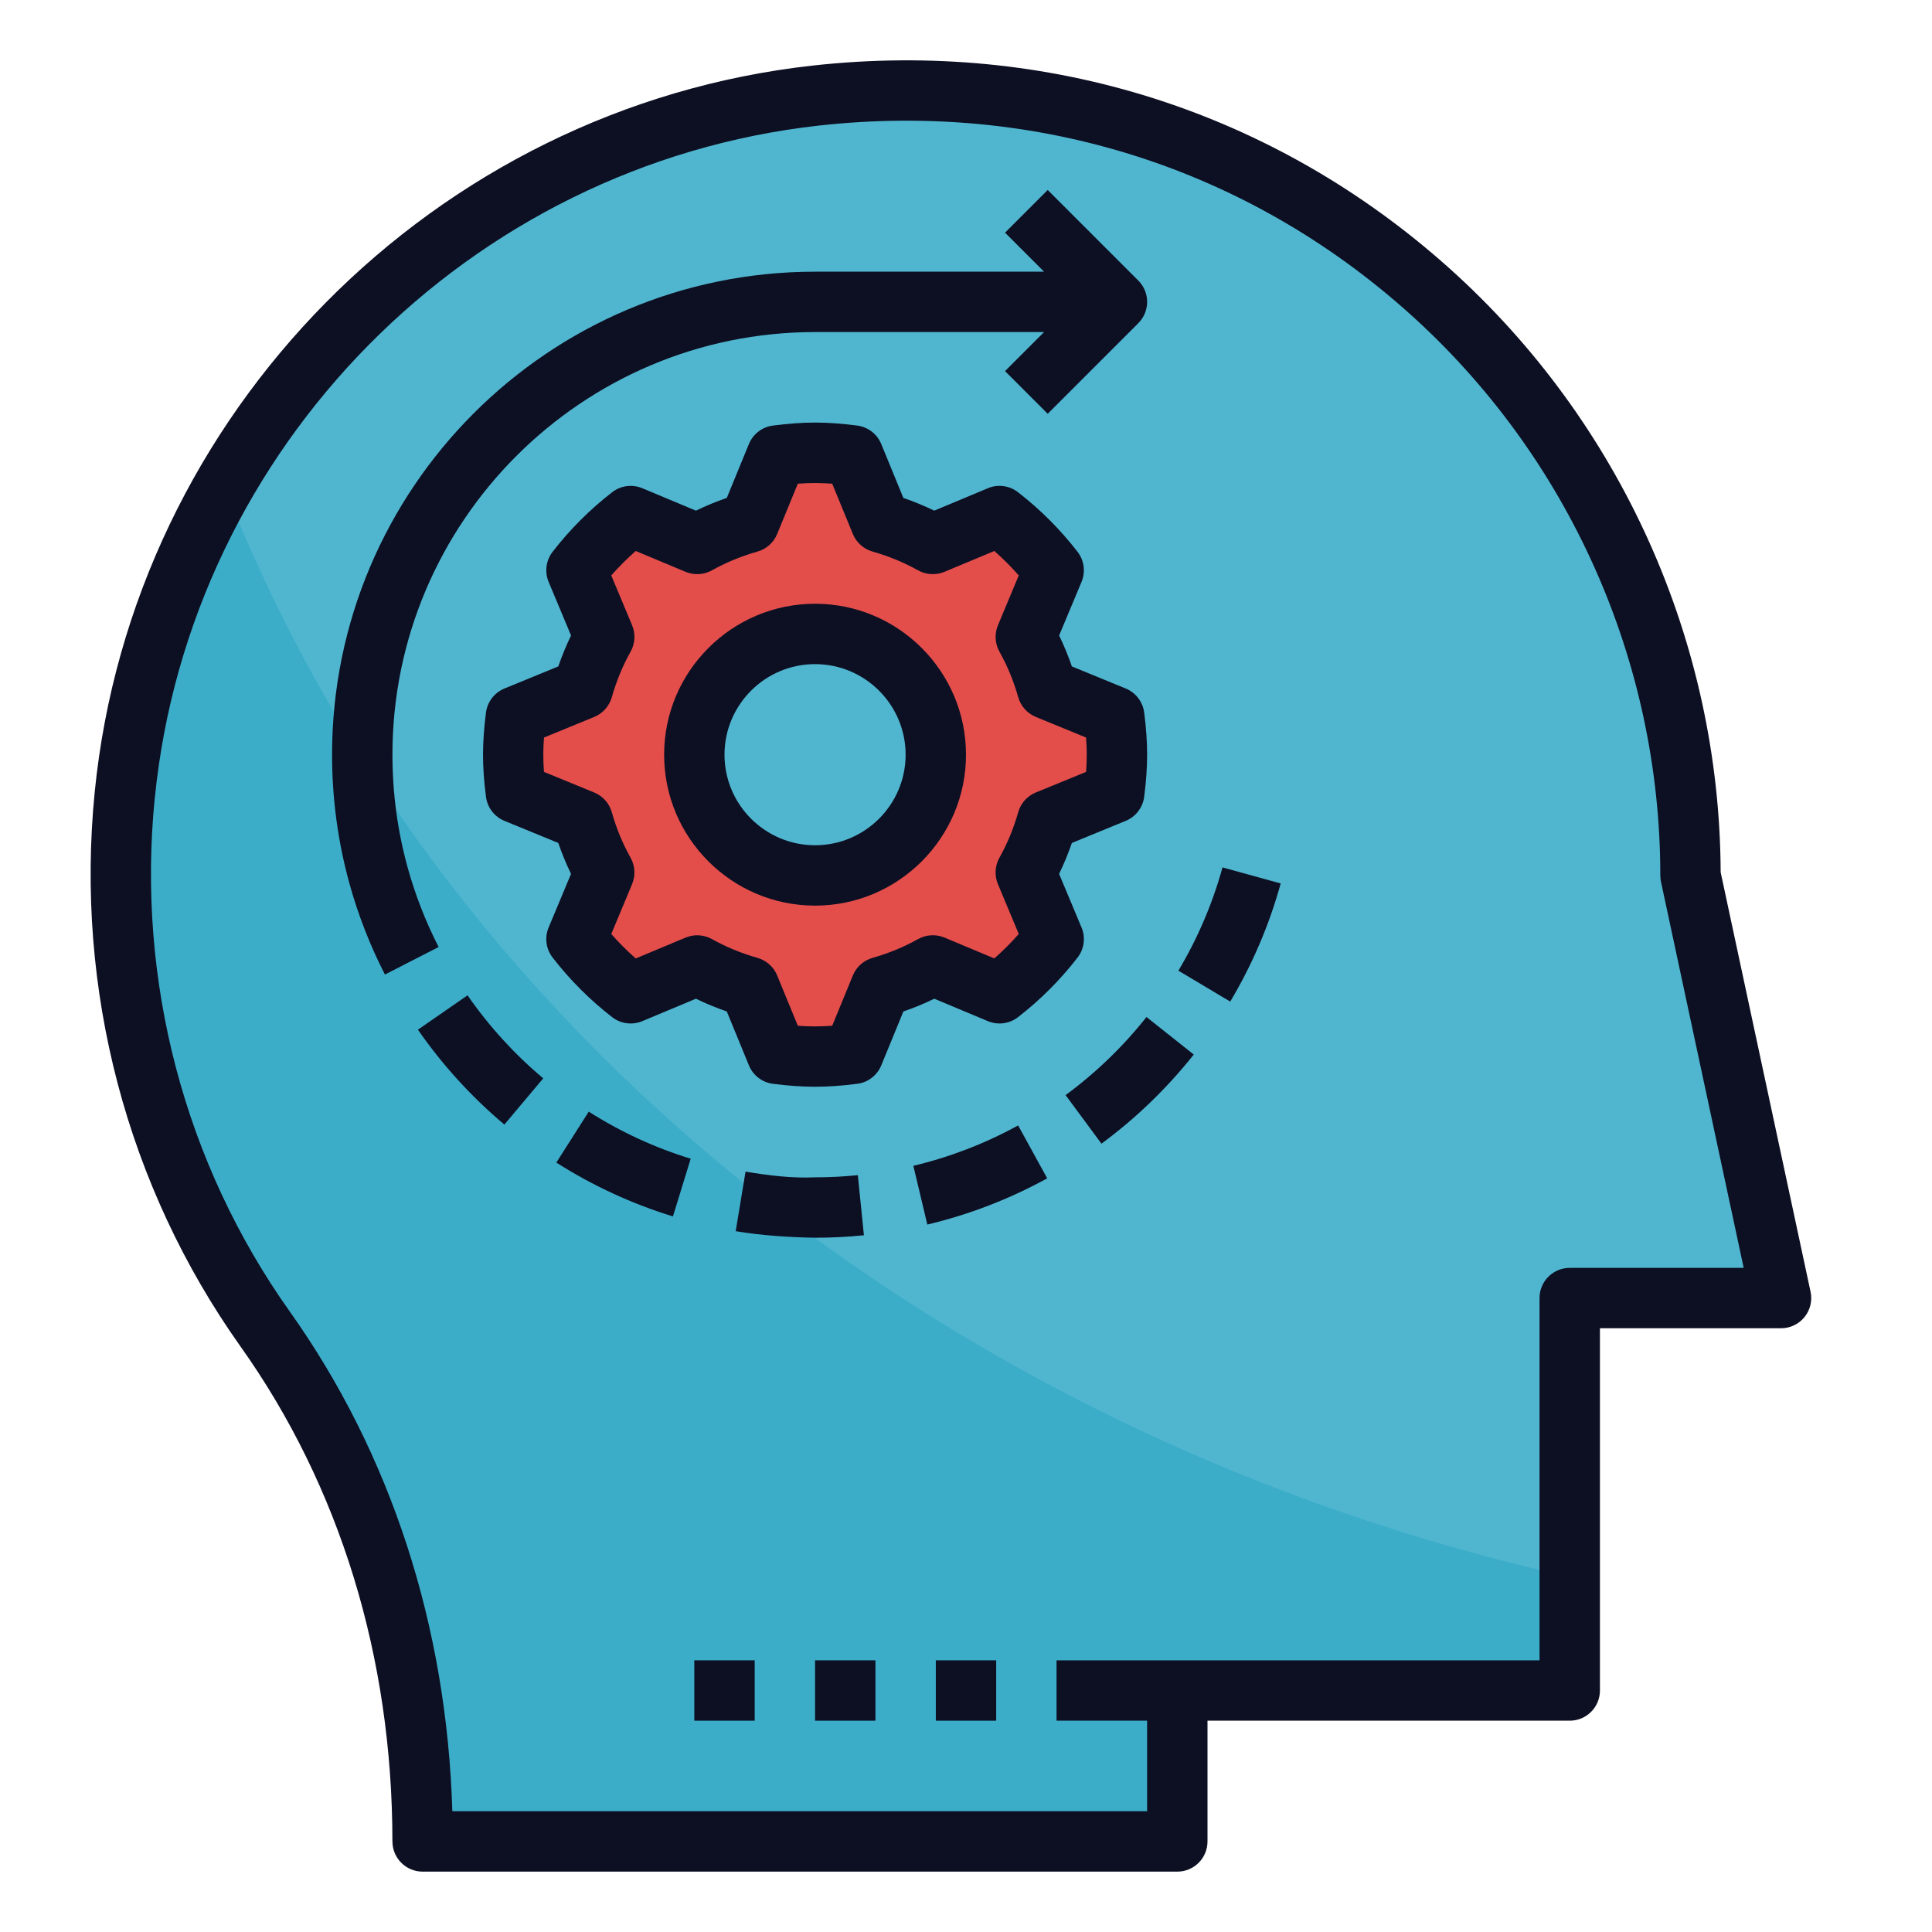
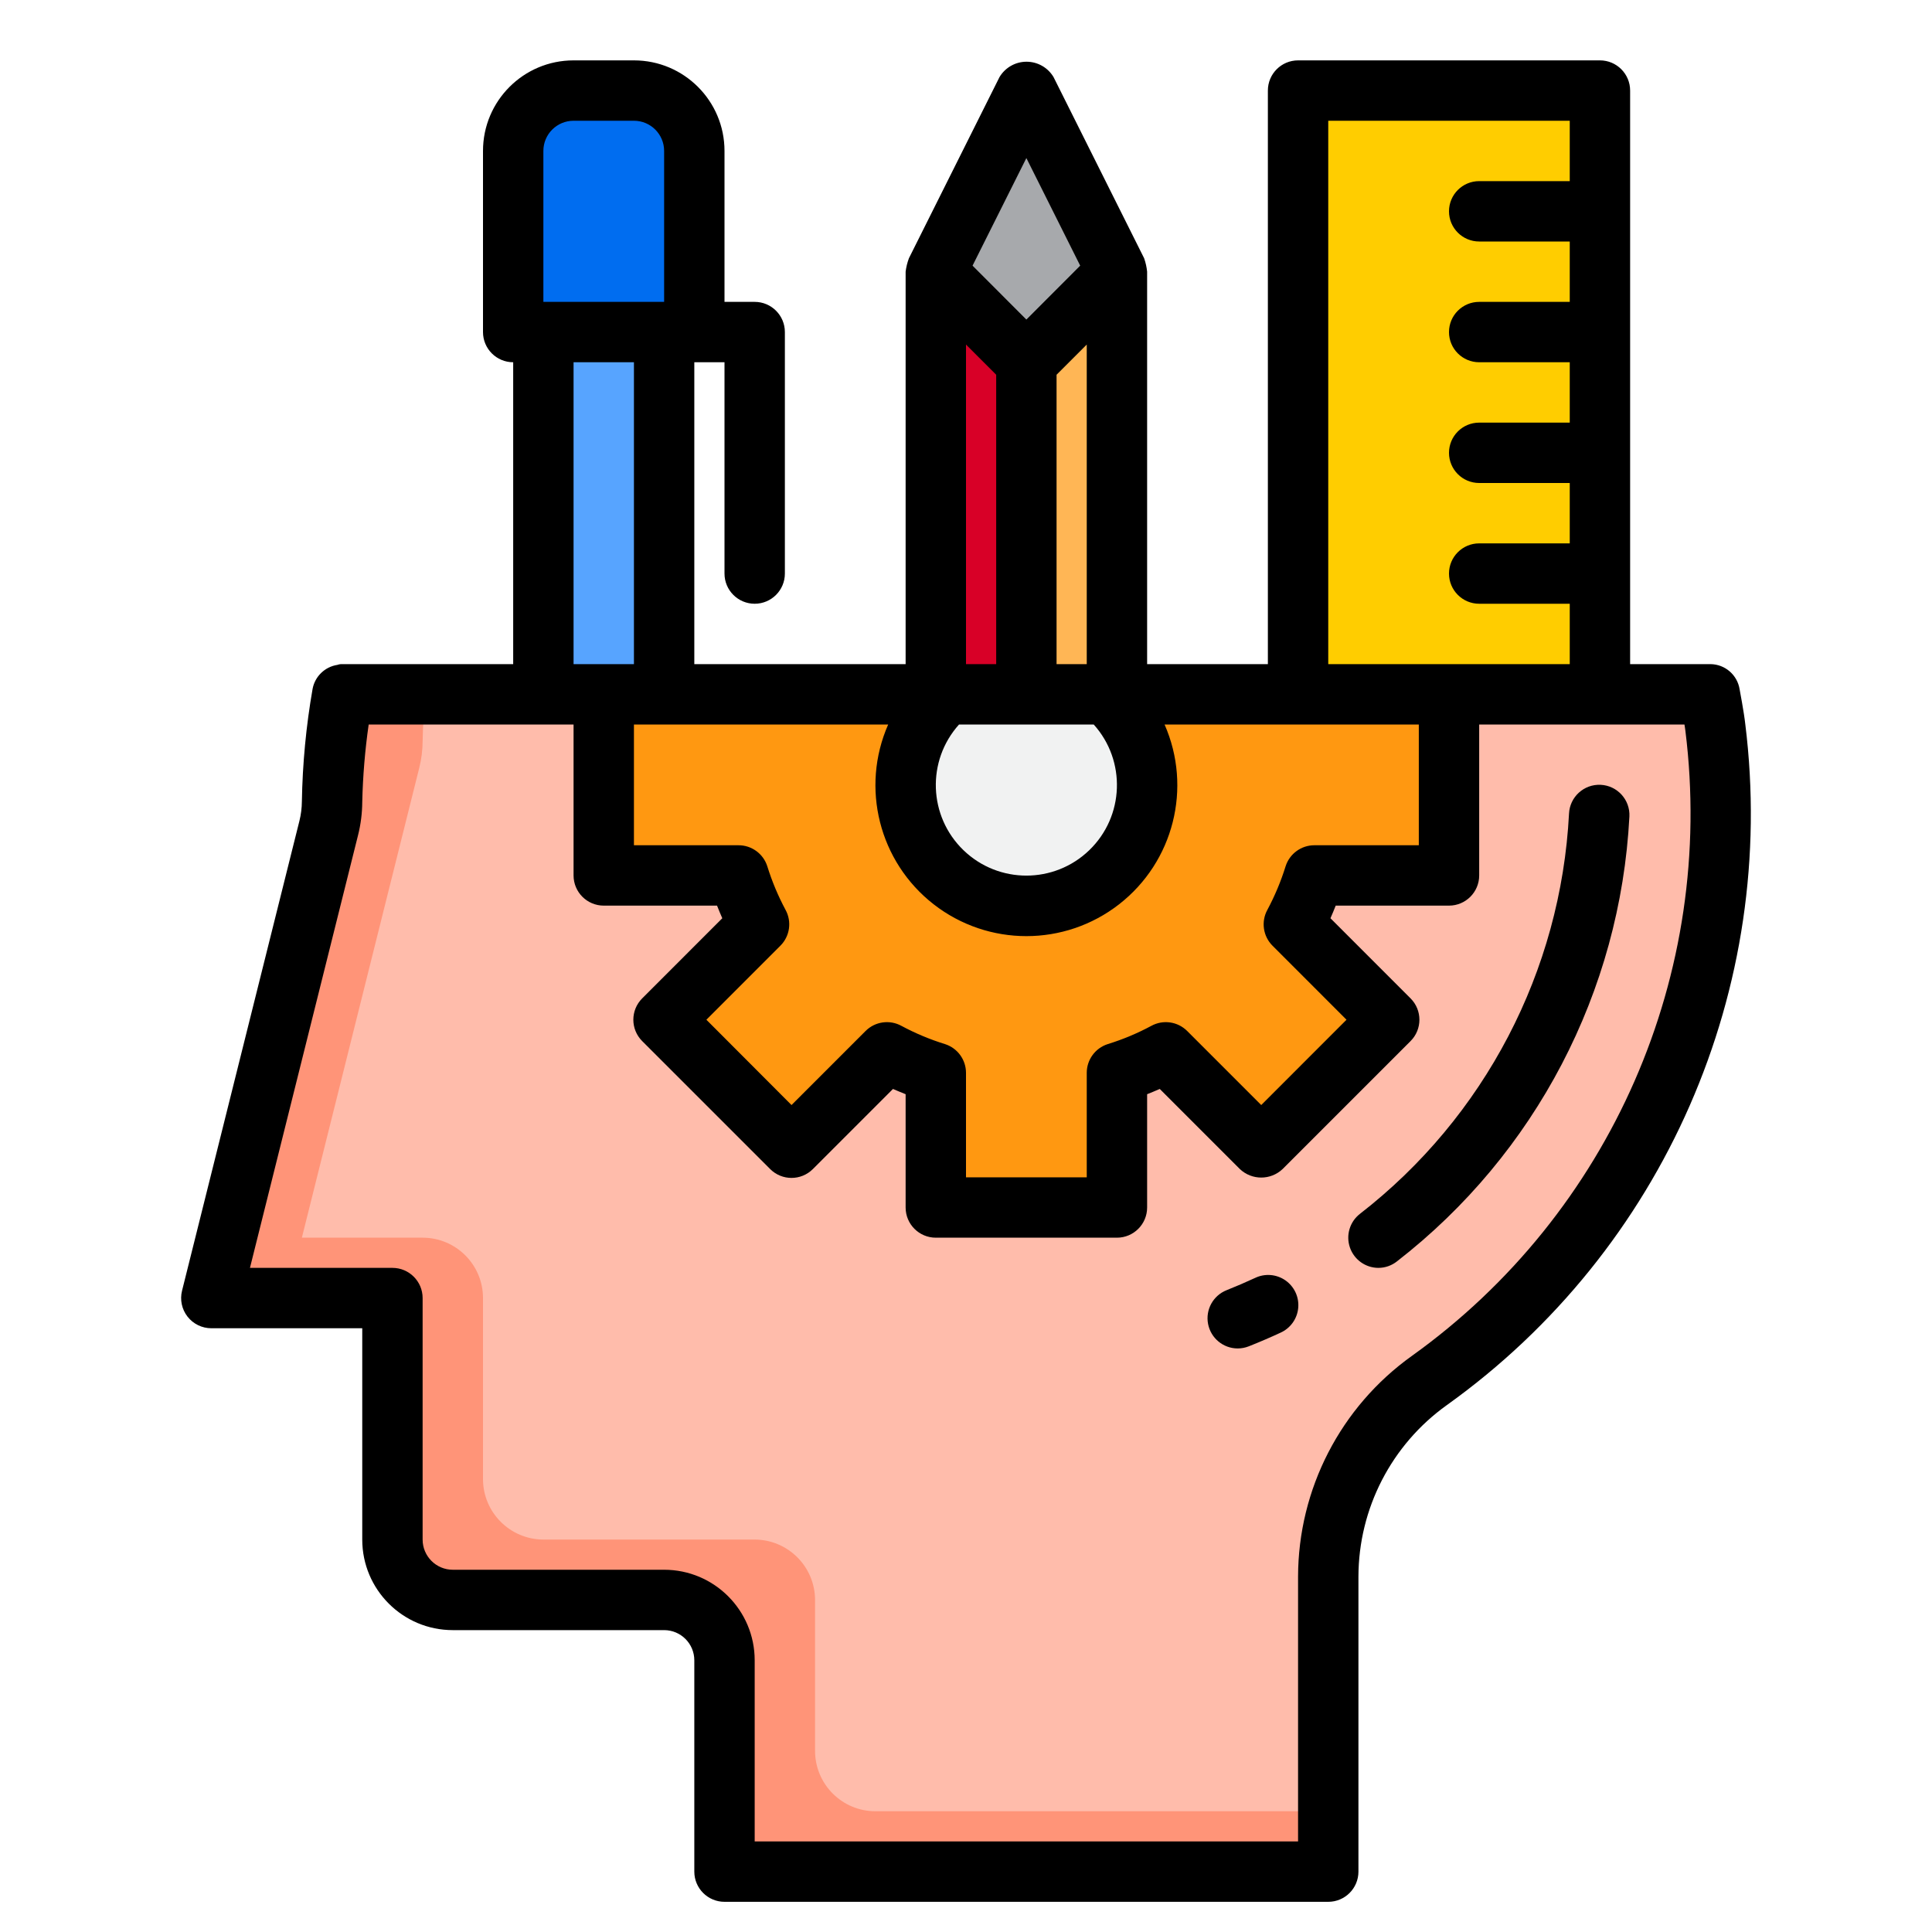
- <svg xmlns="http://www.w3.org/2000/svg" id="Layer_1_1_" enable-background="new 0 0 64 64" height="512" viewBox="0 0 64 64" width="512">
-   <path d="m56 29c0-15.34-13.285-27.577-28.977-25.834-12.044 1.338-21.686 11.106-22.889 23.163-.661 6.618 1.166 12.789 4.654 17.699 3.505 4.933 5.213 10.92 5.213 16.972v0h25v-5h13v-13h7z" fill="#50b6cf" />
-   <path d="m36.911 26.267c.053-.416.089-.837.089-1.267s-.036-.851-.089-1.267l-2.219-.91c-.171-.607-.409-1.185-.711-1.724l.923-2.209c-.52-.672-1.122-1.274-1.794-1.794l-2.209.923c-.539-.302-1.117-.54-1.724-.711l-.91-2.219c-.416-.053-.837-.089-1.267-.089s-.851.036-1.267.089l-.91 2.219c-.607.171-1.185.409-1.724.711l-2.209-.923c-.672.52-1.274 1.122-1.794 1.794l.923 2.209c-.302.539-.54 1.117-.711 1.724l-2.219.91c-.053.416-.089.837-.089 1.267s.036.851.089 1.267l2.219.91c.172.607.409 1.185.711 1.724l-.923 2.209c.52.672 1.122 1.274 1.794 1.794l2.209-.923c.539.302 1.117.54 1.724.711l.91 2.219c.416.053.837.089 1.267.089s.851-.036 1.267-.089l.91-2.219c.607-.171 1.185-.409 1.724-.711l2.209.923c.672-.52 1.274-1.122 1.794-1.794l-.923-2.209c.302-.539.54-1.117.711-1.724zm-9.911 2.733c-2.209 0-4-1.791-4-4 0-2.209 1.791-4 4-4s4 1.791 4 4c0 2.209-1.791 4-4 4z" fill="#e34e4b" />
-   <path d="m14 61v0h25v-5h13v-3.761c-20.915-4.702-37.662-18.416-44.568-36.135-1.769 3.08-2.931 6.543-3.299 10.224-.661 6.618 1.166 12.789 4.654 17.699 3.505 4.933 5.213 10.92 5.213 16.972z" fill="#3cadc9" />
-   <g fill="#0d0f23">
-     <path d="m13 61c0 .552.447 1 1 1h25c.553 0 1-.448 1-1v-4h12c.553 0 1-.448 1-1v-12h6c.302 0 .588-.136.777-.371.19-.235.264-.543.2-.838l-2.978-13.897c-.03-7.631-3.307-14.922-8.999-20.017-5.798-5.19-13.289-7.57-21.088-6.704-12.523 1.391-22.522 11.509-23.774 24.058-.653 6.544 1.062 13.071 4.833 18.378 3.29 4.63 5.028 10.298 5.028 16.393zm-7.871-34.572c1.159-11.616 10.413-20.981 22.005-22.269 7.231-.8 14.165 1.402 19.533 6.207 5.296 4.74 8.333 11.532 8.333 18.634 0 .07.008.141.022.209l2.74 12.791h-5.763c-.553 0-1 .448-1 1v12h-12-4v2h3v3h-23.015c-.182-6.132-2.033-11.836-5.383-16.551-3.49-4.913-5.079-10.958-4.474-17.021z" />
-     <path d="m35.827 30.724-.743-1.776c.16-.329.302-.671.423-1.024l1.784-.732c.333-.137.566-.442.612-.799.066-.521.097-.964.097-1.393s-.03-.872-.097-1.393c-.046-.357-.279-.663-.612-.799l-1.784-.732c-.121-.352-.262-.694-.422-1.024l.742-1.776c.139-.333.088-.713-.133-.998-.571-.738-1.234-1.402-1.972-1.973-.285-.222-.668-.271-.998-.132l-1.776.743c-.33-.16-.672-.301-1.023-.422l-.732-1.784c-.137-.334-.441-.567-.799-.613-1.043-.132-1.744-.132-2.787 0-.357.045-.662.279-.799.613l-.732 1.784c-.352.121-.693.262-1.023.422l-1.776-.743c-.331-.138-.714-.089-.998.132-.737.571-1.4 1.234-1.972 1.972-.221.285-.271.666-.133.999l.743 1.776c-.16.33-.302.672-.423 1.024l-1.784.732c-.333.137-.566.442-.612.799-.066.521-.097.964-.097 1.393s.03.872.097 1.393c.046.357.279.663.612.799l1.784.732c.121.352.262.694.422 1.024l-.742 1.776c-.139.333-.088.713.133.998.571.738 1.234 1.402 1.972 1.973.284.221.667.27.998.132l1.776-.743c.33.16.672.301 1.023.422l.732 1.784c.137.334.441.567.799.613.521.066.964.097 1.394.097s.872-.031 1.394-.097c.357-.045.662-.279.799-.613l.732-1.784c.353-.121.694-.262 1.023-.422l1.776.743c.33.138.713.089.998-.132.737-.571 1.4-1.234 1.972-1.973.221-.285.271-.666.133-.998zm-1.515-4.472c-.284.117-.499.357-.582.653-.152.535-.361 1.042-.622 1.507-.15.269-.169.592-.051.875l.691 1.652c-.253.287-.523.558-.81.81l-1.652-.691c-.284-.118-.606-.1-.875.051-.465.261-.972.47-1.507.622-.296.084-.536.298-.652.583l-.684 1.665c-.4.029-.738.029-1.139 0l-.684-1.665c-.116-.284-.356-.499-.652-.583-.533-.151-1.04-.361-1.508-.622-.27-.149-.59-.168-.874-.05l-1.652.691c-.286-.252-.557-.523-.81-.81l.69-1.652c.118-.284.1-.606-.05-.874-.262-.466-.471-.974-.622-1.508-.083-.295-.298-.536-.582-.653l-1.665-.683c-.016-.2-.022-.387-.022-.569s.007-.369.022-.569l1.665-.683c.284-.117.499-.357.582-.653.152-.535.361-1.042.622-1.507.15-.269.169-.591.051-.875l-.691-1.652c.253-.287.523-.557.81-.81l1.652.691c.284.118.604.099.874-.05.468-.261.975-.471 1.508-.622.296-.084.536-.298.652-.583l.684-1.665c.4-.029.738-.029 1.139 0l.684 1.665c.116.284.356.499.652.583.533.151 1.04.361 1.508.622.268.149.59.168.874.05l1.652-.691c.286.252.557.523.81.81l-.69 1.652c-.118.284-.1.606.05.874.262.466.471.974.622 1.508.083.295.298.536.582.653l1.665.683c.016.2.023.387.023.569s-.007.369-.022.569z" />
-     <path d="m27 20c-2.757 0-5 2.243-5 5s2.243 5 5 5 5-2.243 5-5-2.243-5-5-5zm0 8c-1.654 0-3-1.346-3-3s1.346-3 3-3 3 1.346 3 3-1.346 3-3 3z" />
-     <path d="m35.299 36.277 1.188 1.609c1.145-.844 2.173-1.837 3.058-2.953l-1.566-1.243c-.775.978-1.677 1.848-2.679 2.586z" />
-     <path d="m28.618 40.919-.201-1.99c-.465.047-.937.071-1.404.071-.776.037-1.557-.063-2.316-.188l-.326 1.973c.868.144 1.795.204 2.644.216.533 0 1.072-.027 1.604-.081z" />
-     <path d="m42.425 29.266-1.928-.532c-.331 1.2-.823 2.351-1.461 3.421l1.717 1.024c.73-1.224 1.293-2.541 1.672-3.914z" />
-     <path d="m12.751 32.283 1.779-.912c-.431-.842-.776-1.729-1.027-2.637-.334-1.209-.503-2.465-.503-3.734 0-7.72 6.28-14 14-14h7.586l-1.293 1.293 1.414 1.414 3-3c.391-.391.391-1.023 0-1.414l-3-3-1.414 1.414 1.293 1.293h-7.586c-8.822 0-16 7.178-16 16 0 1.448.193 2.884.575 4.266.287 1.039.683 2.054 1.176 3.017z" />
-     <path d="m30.256 38.62.463 1.945c1.385-.329 2.72-.844 3.971-1.531l-.963-1.753c-1.093.6-2.261 1.05-3.471 1.338z" />
-     <path d="m18.429 38.512c1.203.765 2.503 1.365 3.863 1.784l.588-1.912c-1.189-.365-2.325-.89-3.377-1.559z" />
-     <path d="m15.489 32.97-1.645 1.14c.811 1.168 1.773 2.226 2.864 3.143l1.287-1.531c-.955-.803-1.799-1.728-2.507-2.751z" />
-     <path d="m23 55h2v2h-2z" />
-     <path d="m27 55h2v2h-2z" />
-     <path d="m31 55h2v2h-2z" />
-   </g>
+ <svg xmlns="http://www.w3.org/2000/svg" height="512" viewBox="0 0 64 64" width="512">
+   <path d="m56.82 24.09c-.04-.37-.1-.73-.16-1.09h-45.32a22.961 22.961 0 0 0 -.34 3.55 3.721 3.721 0 0 1 -.11.88l-3.89 15.57h6v8a2.006 2.006 0 0 0 2 2h7a2.006 2.006 0 0 1 2 2v7h20v-9.77a7.991 7.991 0 0 1 3.35-6.5 23 23 0 0 0 9.47-21.64z" fill="#ffbcab" />
+   <path d="m27 58v-5a2.006 2.006 0 0 0 -2-2h-7a2.006 2.006 0 0 1 -2-2v-6a2 2 0 0 0 -2-2h-4l3.89-15.57a3.721 3.721 0 0 0 .11-.88c.009-.522.044-1.037.088-1.55h-2.748a22.961 22.961 0 0 0 -.34 3.55 3.721 3.721 0 0 1 -.11.88l-3.89 15.57h6v8a2.006 2.006 0 0 0 2 2h7a2.006 2.006 0 0 1 2 2v7h20v-2h-15a2 2 0 0 1 -2-2z" fill="#ff9478" />
+   <path d="m20 29h4.46a9.244 9.244 0 0 0 .68 1.62l-3.16 3.16 4.24 4.24 3.16-3.16a9.244 9.244 0 0 0 1.62.68v4.46h6v-4.46a9.244 9.244 0 0 0 1.62-.68l3.16 3.16 4.24-4.24-3.16-3.16a9.244 9.244 0 0 0 .68-1.62h4.46v-6h-11.36a4 4 0 1 1 -5.28 0h-11.36z" fill="#ff9811" />
+   <path d="m30 26a4 4 0 1 0 6.64-3h-5.28a3.984 3.984 0 0 0 -1.36 3z" fill="#f1f2f2" />
+   <path d="m37 9-3-6-3 6 3 3z" fill="#a7a9ac" />
+   <path d="m34 12v11h2.64.36v-14z" fill="#ffb655" />
+   <path d="m31 9v14h.36 2.64v-11z" fill="#d80027" />
+   <path d="m43 3v20h.54 4.46 5v-4-4-4-4-4z" fill="#ffcd00" />
+   <path d="m23 11v-6a2 2 0 0 0 -2-2h-2a2 2 0 0 0 -2 2v6z" fill="#006df0" />
+   <path d="m22 23v-12h-4v12h2z" fill="#57a4ff" />
+   <path d="m57.814 23.982c-.04-.374-.186-1.142-.186-1.142a.987.987 0 0 0 -.968-.84h-2.66v-19a1 1 0 0 0 -1-1h-10a1 1 0 0 0 -1 1v19h-4v-13a1.939 1.939 0 0 0 -.1-.447l-3-6a1.042 1.042 0 0 0 -1.79 0l-3 6a1.939 1.939 0 0 0 -.11.447v13h-7v-10h1v7a1 1 0 0 0 2 0v-8a1 1 0 0 0 -1-1h-1v-5a3 3 0 0 0 -3-3h-2a3 3 0 0 0 -3 3v6a1 1 0 0 0 1 1v10h-5.66a.426.426 0 0 0 -.164.025.989.989 0 0 0 -.822.8 24.026 24.026 0 0 0 -.354 3.725 2.738 2.738 0 0 1 -.08.638l-3.89 15.57a1 1 0 0 0 .97 1.242h5v7a3 3 0 0 0 3 3h7a1 1 0 0 1 1 1v7a1 1 0 0 0 1 1h20a1 1 0 0 0 1-1v-9.77a7 7 0 0 1 2.931-5.686 24.084 24.084 0 0 0 9.883-22.562zm-13.814-19.982h8v2h-3a1 1 0 0 0 0 2h3v2h-3a1 1 0 0 0 0 2h3v2h-3a1 1 0 0 0 0 2h3v2h-3a1 1 0 0 0 0 2h3v2h-8zm-11 8.414v9.586h-1v-10.586zm3 9.586h-1v-9.586l1-1zm-4.231 2h4.462a3 3 0 1 1 -4.462 0zm2.231-18.764 1.783 3.564-1.783 1.786-1.783-1.786zm-4.578 18.764a5 5 0 1 0 9.156 0h8.422v4h-3.46a1 1 0 0 0 -.952.694 8.225 8.225 0 0 1 -.605 1.446 1 1 0 0 0 .17 1.187l2.452 2.453-2.825 2.826-2.453-2.453a1 1 0 0 0 -1.188-.17 8.112 8.112 0 0 1 -1.446.605 1 1 0 0 0 -.693.952v3.46h-4v-3.46a1 1 0 0 0 -.693-.952 8.112 8.112 0 0 1 -1.446-.605 1 1 0 0 0 -1.188.17l-2.453 2.453-2.82-2.826 2.452-2.453a1 1 0 0 0 .17-1.187 8.225 8.225 0 0 1 -.605-1.446 1 1 0 0 0 -.957-.694h-3.46v-4zm-11.422-19a1 1 0 0 1 1-1h2a1 1 0 0 1 1 1v5h-4zm1 7h2v10h-2zm27.769 32.917a9.006 9.006 0 0 0 -3.769 7.313v8.77h-18v-6a3 3 0 0 0 -3-3h-7a1 1 0 0 1 -1-1v-8a1 1 0 0 0 -1-1h-4.72l3.581-14.334a4.617 4.617 0 0 0 .139-1.1 21.616 21.616 0 0 1 .213-2.566h6.787v5a1 1 0 0 0 1 1h3.753c.057.144.114.283.174.418l-2.654 2.655a1 1 0 0 0 0 1.414l4.24 4.24a1 1 0 0 0 1.414 0l2.654-2.654c.136.059.275.117.419.174v3.753a1 1 0 0 0 1 1h6a1 1 0 0 0 1-1v-3.753c.144-.057.283-.115.419-.174l2.654 2.654a1.029 1.029 0 0 0 1.414 0l4.24-4.24a1 1 0 0 0 0-1.414l-2.654-2.655c.06-.135.117-.274.174-.418h3.753a1 1 0 0 0 1-1v-5h6.8c.01.072.023.138.031.211a22.1 22.1 0 0 1 -9.062 20.706z" />
+   <path d="m41 44.669a1 1 0 0 1 -.369-1.929c.32-.128.637-.264.948-.408a1 1 0 1 1 .842 1.814q-.517.24-1.052.452a1 1 0 0 1 -.369.071z" />
+   <path d="m45.664 42a1 1 0 0 1 -.615-1.789 17.951 17.951 0 0 0 6.927-13.263 1 1 0 0 1 2 .1 19.96 19.96 0 0 1 -7.7 14.737.993.993 0 0 1 -.612.215z" />
</svg>
